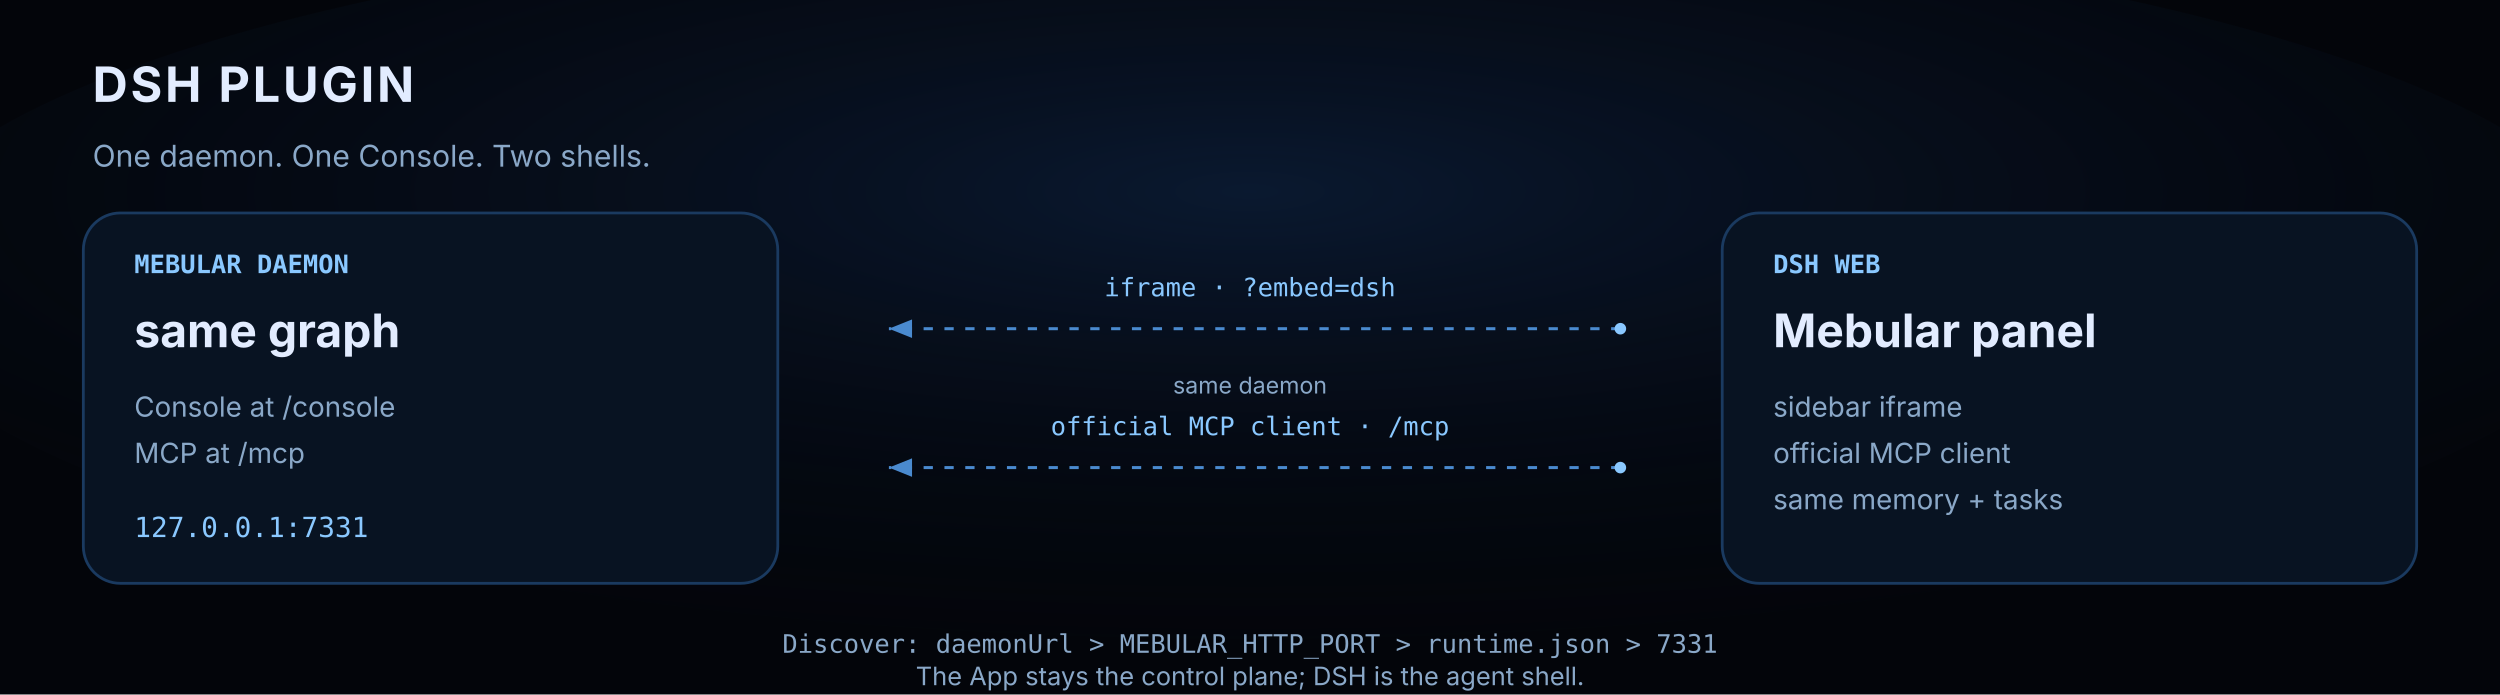
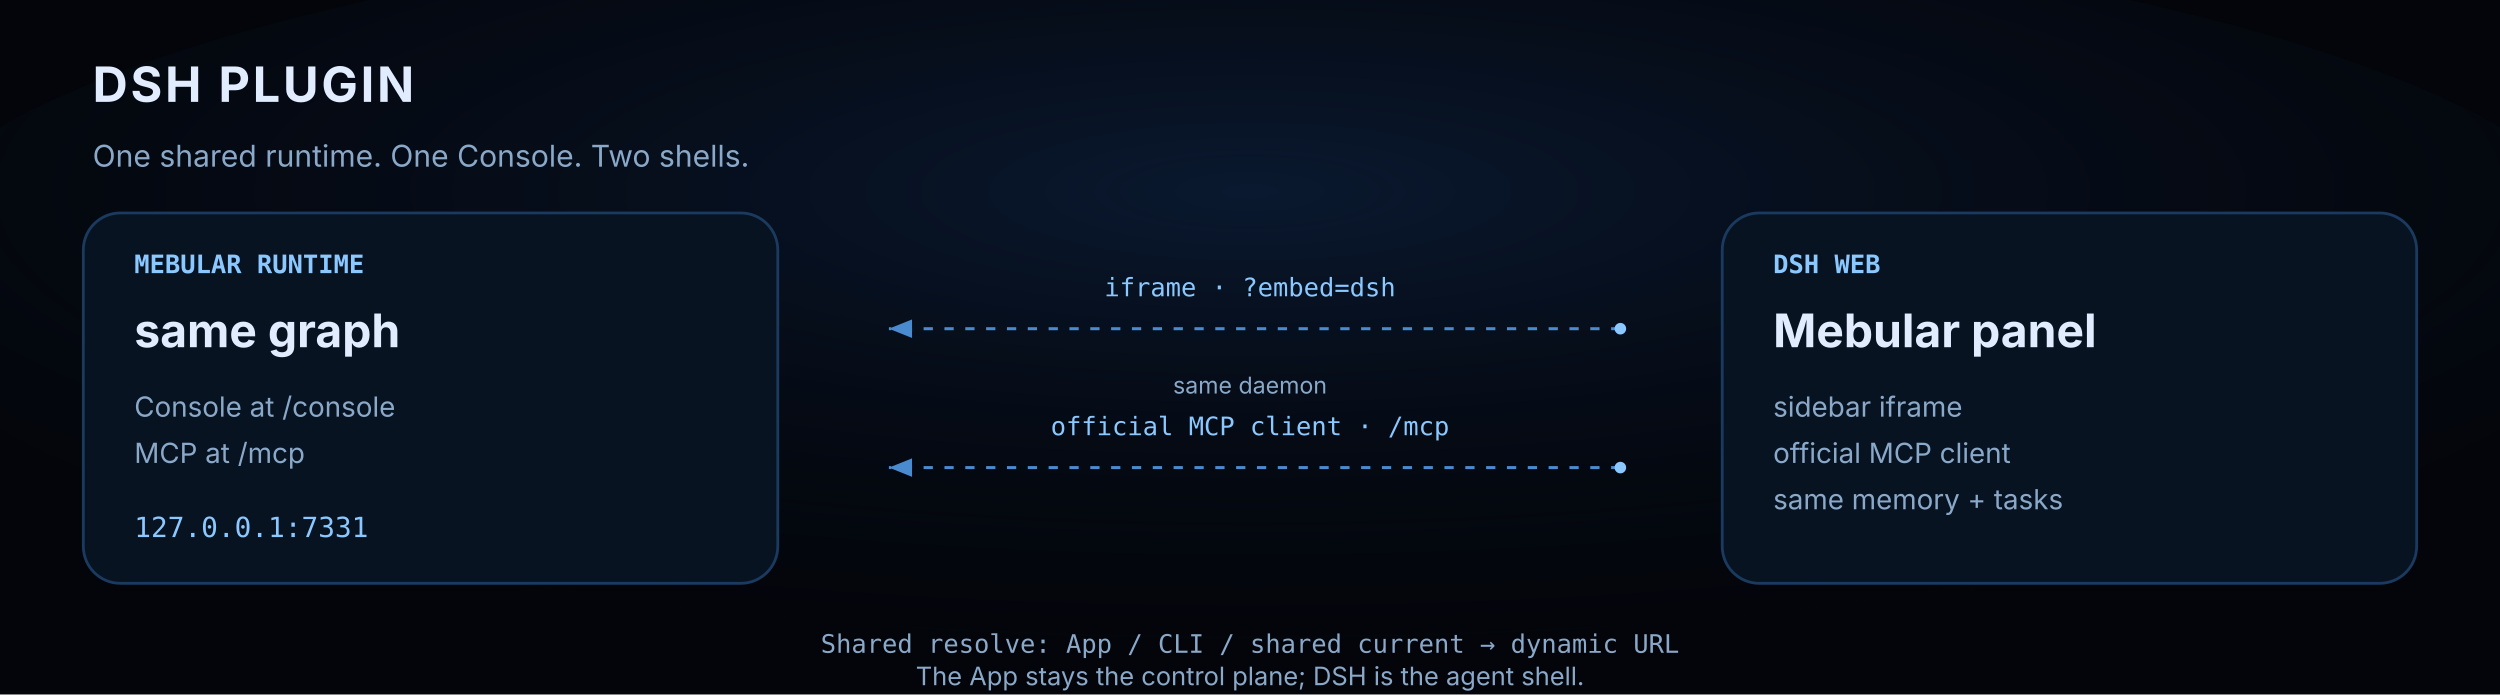
- <svg xmlns="http://www.w3.org/2000/svg" width="1080" height="300" viewBox="0 0 1080 300" role="img" aria-label="DSH plugin integration: the DSH sidebar loads the same Mebular Console, and the official MCP client reaches the same daemon">
+ <svg xmlns="http://www.w3.org/2000/svg" width="1080" height="300" viewBox="0 0 1080 300" role="img" aria-label="DSH integration: shared runtime resolve reaches the same Mebular daemon, Console and MCP">
  <defs>
    <defs>
      <radialGradient id="glow-dark" cx="50%" cy="38%" r="72%">
        <stop offset="0%" stop-color="#0d2140" stop-opacity="0.7" />
        <stop offset="100%" stop-color="#03050a" stop-opacity="0" />
      </radialGradient>
    </defs>
    <defs>
      <radialGradient id="glow-light" cx="50%" cy="38%" r="72%">
        <stop offset="0%" stop-color="#dceaff" stop-opacity="0.7" />
        <stop offset="100%" stop-color="#ffffff" stop-opacity="0" />
      </radialGradient>
    </defs>
    <style>
      .theme-light { display: none; }
      @media (prefers-color-scheme: light) {
        .theme-dark { display: none; }
        .theme-light { display: block; }
      }
    </style>
  </defs>
  <g class="theme-dark">
    <rect width="1080" height="300" fill="#03050a" />
    <ellipse cx="540" cy="120" rx="594" ry="156" fill="url(#glow-dark)" />
    <text x="40" y="44" font-family="'SF Pro Text','Segoe UI',ui-sans-serif,system-ui,sans-serif" font-size="21" fill="#e2ecff" font-weight="700">
      <tspan letter-spacing="1.2">DSH PLUGIN</tspan>
    </text>
-     <text x="40" y="72" font-family="'SF Pro Text','Segoe UI',ui-sans-serif,system-ui,sans-serif" font-size="13" fill="#8aa8c8" font-weight="400">One daemon. One Console. Two shells.</text>
+     <text x="40" y="72" font-family="'SF Pro Text','Segoe UI',ui-sans-serif,system-ui,sans-serif" font-size="13" fill="#8aa8c8" font-weight="400">One shared runtime. One Console. Two shells.</text>
    <rect x="36" y="92" width="300" height="160" rx="16" fill="#081322" stroke="#1a3a60" stroke-width="1.2" />
-     <text x="58" y="118" font-family="'SF Mono','Cascadia Code','Source Code Pro',Consolas,monospace" font-size="11" fill="#8ac8ff" font-weight="700">MEBULAR DAEMON</text>
+     <text x="58" y="118" font-family="'SF Mono','Cascadia Code','Source Code Pro',Consolas,monospace" font-size="11" fill="#8ac8ff" font-weight="700">MEBULAR RUNTIME</text>
    <text x="58" y="150" font-family="'SF Pro Text','Segoe UI',ui-sans-serif,system-ui,sans-serif" font-size="20" fill="#e2ecff" font-weight="700">same graph</text>
    <text x="58" y="180" font-family="'SF Pro Text','Segoe UI',ui-sans-serif,system-ui,sans-serif" font-size="12" fill="#8aa8c8" font-weight="400">Console at /console</text>
    <text x="58" y="200" font-family="'SF Pro Text','Segoe UI',ui-sans-serif,system-ui,sans-serif" font-size="12" fill="#8aa8c8" font-weight="400">MCP at /mcp</text>
    <text x="58" y="232" font-family="'SF Mono','Cascadia Code','Source Code Pro',Consolas,monospace" font-size="12" fill="#8ac8ff" font-weight="500">127.0.0.1:7331</text>
    <rect x="744" y="92" width="300" height="160" rx="16" fill="#081322" stroke="#1a3a60" stroke-width="1.2" />
    <text x="766" y="118" font-family="'SF Mono','Cascadia Code','Source Code Pro',Consolas,monospace" font-size="11" fill="#8ac8ff" font-weight="700">DSH WEB</text>
    <text x="766" y="150" font-family="'SF Pro Text','Segoe UI',ui-sans-serif,system-ui,sans-serif" font-size="20" fill="#e2ecff" font-weight="700">Mebular panel</text>
    <text x="766" y="180" font-family="'SF Pro Text','Segoe UI',ui-sans-serif,system-ui,sans-serif" font-size="12" fill="#8aa8c8" font-weight="400">sidebar iframe</text>
    <text x="766" y="200" font-family="'SF Pro Text','Segoe UI',ui-sans-serif,system-ui,sans-serif" font-size="12" fill="#8aa8c8" font-weight="400">official MCP client</text>
    <text x="766" y="220" font-family="'SF Pro Text','Segoe UI',ui-sans-serif,system-ui,sans-serif" font-size="12" fill="#8aa8c8" font-weight="400">same memory + tasks</text>
    <line x1="700" y1="142" x2="384" y2="142" stroke="#4a8acf" stroke-width="1.3" stroke-dasharray="4 5" />
    <path d="M384,142 l10,-4 v8 z" fill="#4a8acf" />
    <circle cx="700" cy="142" r="2.5" fill="#8ac8ff" />
    <line x1="700" y1="202" x2="384" y2="202" stroke="#4a8acf" stroke-width="1.3" stroke-dasharray="4 5" />
    <path d="M384,202 l10,-4 v8 z" fill="#4a8acf" />
    <circle cx="700" cy="202" r="2.5" fill="#8ac8ff" />
    <text x="540" y="128" font-family="'SF Mono','Cascadia Code','Source Code Pro',Consolas,monospace" font-size="11" fill="#8ac8ff" font-weight="500" text-anchor="middle">iframe · ?embed=dsh</text>
    <text x="540" y="188" font-family="'SF Mono','Cascadia Code','Source Code Pro',Consolas,monospace" font-size="11" fill="#8ac8ff" font-weight="500" text-anchor="middle">official MCP client · /mcp</text>
    <text x="540" y="170" font-family="'SF Pro Text','Segoe UI',ui-sans-serif,system-ui,sans-serif" font-size="10" fill="#8aa8c8" font-weight="400" text-anchor="middle">same daemon</text>
-     <text x="540" y="282" font-family="'SF Mono','Cascadia Code','Source Code Pro',Consolas,monospace" font-size="11" fill="#8aa8c8" font-weight="400" text-anchor="middle">Discover: daemonUrl &gt; MEBULAR_HTTP_PORT &gt; runtime.json &gt; 7331</text>
+     <text x="540" y="282" font-family="'SF Mono','Cascadia Code','Source Code Pro',Consolas,monospace" font-size="11" fill="#8aa8c8" font-weight="400" text-anchor="middle">Shared resolve: App / CLI / shared current → dynamic URL</text>
    <text x="540" y="296" font-family="'SF Pro Text','Segoe UI',ui-sans-serif,system-ui,sans-serif" font-size="11" fill="#8aa8c8" font-weight="400" text-anchor="middle">The App stays the control plane; DSH is the agent shell.</text>
  </g>
  <g class="theme-light">
    <rect width="1080" height="300" fill="#ffffff" />
    <ellipse cx="540" cy="120" rx="594" ry="156" fill="url(#glow-light)" />
    <text x="40" y="44" font-family="'SF Pro Text','Segoe UI',ui-sans-serif,system-ui,sans-serif" font-size="21" fill="#0b1a33" font-weight="700">
      <tspan letter-spacing="1.2">DSH PLUGIN</tspan>
    </text>
-     <text x="40" y="72" font-family="'SF Pro Text','Segoe UI',ui-sans-serif,system-ui,sans-serif" font-size="13" fill="#5a7290" font-weight="400">One daemon. One Console. Two shells.</text>
+     <text x="40" y="72" font-family="'SF Pro Text','Segoe UI',ui-sans-serif,system-ui,sans-serif" font-size="13" fill="#5a7290" font-weight="400">One shared runtime. One Console. Two shells.</text>
    <rect x="36" y="92" width="300" height="160" rx="16" fill="#f7faff" stroke="#c9d8ee" stroke-width="1.2" />
-     <text x="58" y="118" font-family="'SF Mono','Cascadia Code','Source Code Pro',Consolas,monospace" font-size="11" fill="#2f6fce" font-weight="700">MEBULAR DAEMON</text>
+     <text x="58" y="118" font-family="'SF Mono','Cascadia Code','Source Code Pro',Consolas,monospace" font-size="11" fill="#2f6fce" font-weight="700">MEBULAR RUNTIME</text>
    <text x="58" y="150" font-family="'SF Pro Text','Segoe UI',ui-sans-serif,system-ui,sans-serif" font-size="20" fill="#0b1a33" font-weight="700">same graph</text>
    <text x="58" y="180" font-family="'SF Pro Text','Segoe UI',ui-sans-serif,system-ui,sans-serif" font-size="12" fill="#5a7290" font-weight="400">Console at /console</text>
    <text x="58" y="200" font-family="'SF Pro Text','Segoe UI',ui-sans-serif,system-ui,sans-serif" font-size="12" fill="#5a7290" font-weight="400">MCP at /mcp</text>
    <text x="58" y="232" font-family="'SF Mono','Cascadia Code','Source Code Pro',Consolas,monospace" font-size="12" fill="#2f6fce" font-weight="500">127.0.0.1:7331</text>
    <rect x="744" y="92" width="300" height="160" rx="16" fill="#f7faff" stroke="#c9d8ee" stroke-width="1.2" />
    <text x="766" y="118" font-family="'SF Mono','Cascadia Code','Source Code Pro',Consolas,monospace" font-size="11" fill="#2f6fce" font-weight="700">DSH WEB</text>
    <text x="766" y="150" font-family="'SF Pro Text','Segoe UI',ui-sans-serif,system-ui,sans-serif" font-size="20" fill="#0b1a33" font-weight="700">Mebular panel</text>
    <text x="766" y="180" font-family="'SF Pro Text','Segoe UI',ui-sans-serif,system-ui,sans-serif" font-size="12" fill="#5a7290" font-weight="400">sidebar iframe</text>
    <text x="766" y="200" font-family="'SF Pro Text','Segoe UI',ui-sans-serif,system-ui,sans-serif" font-size="12" fill="#5a7290" font-weight="400">official MCP client</text>
    <text x="766" y="220" font-family="'SF Pro Text','Segoe UI',ui-sans-serif,system-ui,sans-serif" font-size="12" fill="#5a7290" font-weight="400">same memory + tasks</text>
    <line x1="700" y1="142" x2="384" y2="142" stroke="#7fa6d9" stroke-width="1.3" stroke-dasharray="4 5" />
    <path d="M384,142 l10,-4 v8 z" fill="#7fa6d9" />
    <circle cx="700" cy="142" r="2.5" fill="#2f6fce" />
    <line x1="700" y1="202" x2="384" y2="202" stroke="#7fa6d9" stroke-width="1.3" stroke-dasharray="4 5" />
    <path d="M384,202 l10,-4 v8 z" fill="#7fa6d9" />
    <circle cx="700" cy="202" r="2.5" fill="#2f6fce" />
    <text x="540" y="128" font-family="'SF Mono','Cascadia Code','Source Code Pro',Consolas,monospace" font-size="11" fill="#2f6fce" font-weight="500" text-anchor="middle">iframe · ?embed=dsh</text>
    <text x="540" y="188" font-family="'SF Mono','Cascadia Code','Source Code Pro',Consolas,monospace" font-size="11" fill="#2f6fce" font-weight="500" text-anchor="middle">official MCP client · /mcp</text>
    <text x="540" y="170" font-family="'SF Pro Text','Segoe UI',ui-sans-serif,system-ui,sans-serif" font-size="10" fill="#5a7290" font-weight="400" text-anchor="middle">same daemon</text>
-     <text x="540" y="282" font-family="'SF Mono','Cascadia Code','Source Code Pro',Consolas,monospace" font-size="11" fill="#5a7290" font-weight="400" text-anchor="middle">Discover: daemonUrl &gt; MEBULAR_HTTP_PORT &gt; runtime.json &gt; 7331</text>
+     <text x="540" y="282" font-family="'SF Mono','Cascadia Code','Source Code Pro',Consolas,monospace" font-size="11" fill="#5a7290" font-weight="400" text-anchor="middle">Shared resolve: App / CLI / shared current → dynamic URL</text>
    <text x="540" y="296" font-family="'SF Pro Text','Segoe UI',ui-sans-serif,system-ui,sans-serif" font-size="11" fill="#5a7290" font-weight="400" text-anchor="middle">The App stays the control plane; DSH is the agent shell.</text>
  </g>
</svg>
